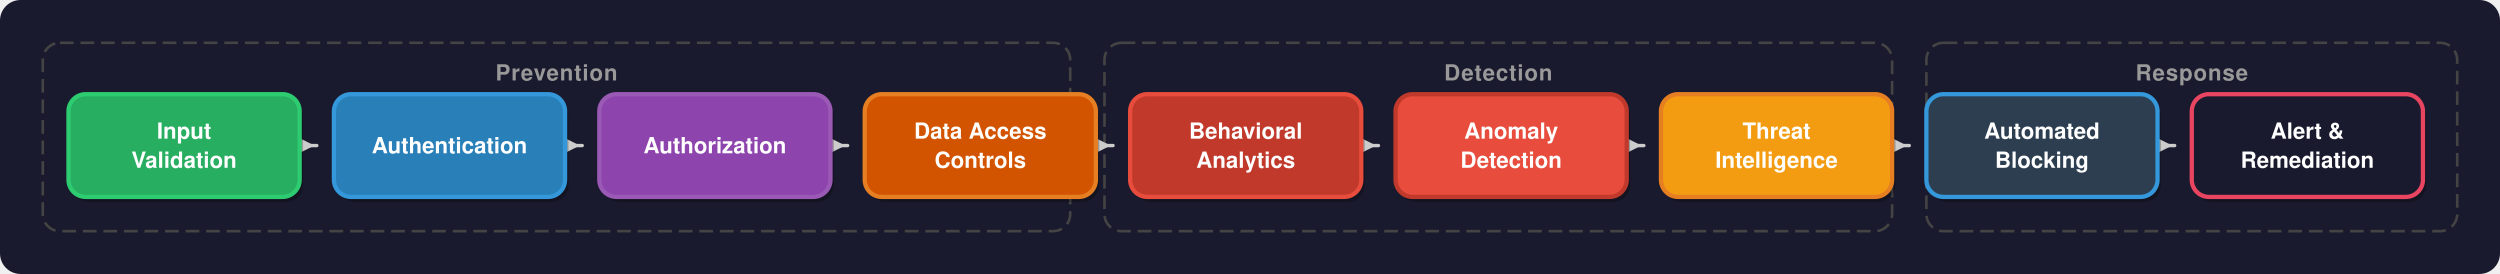
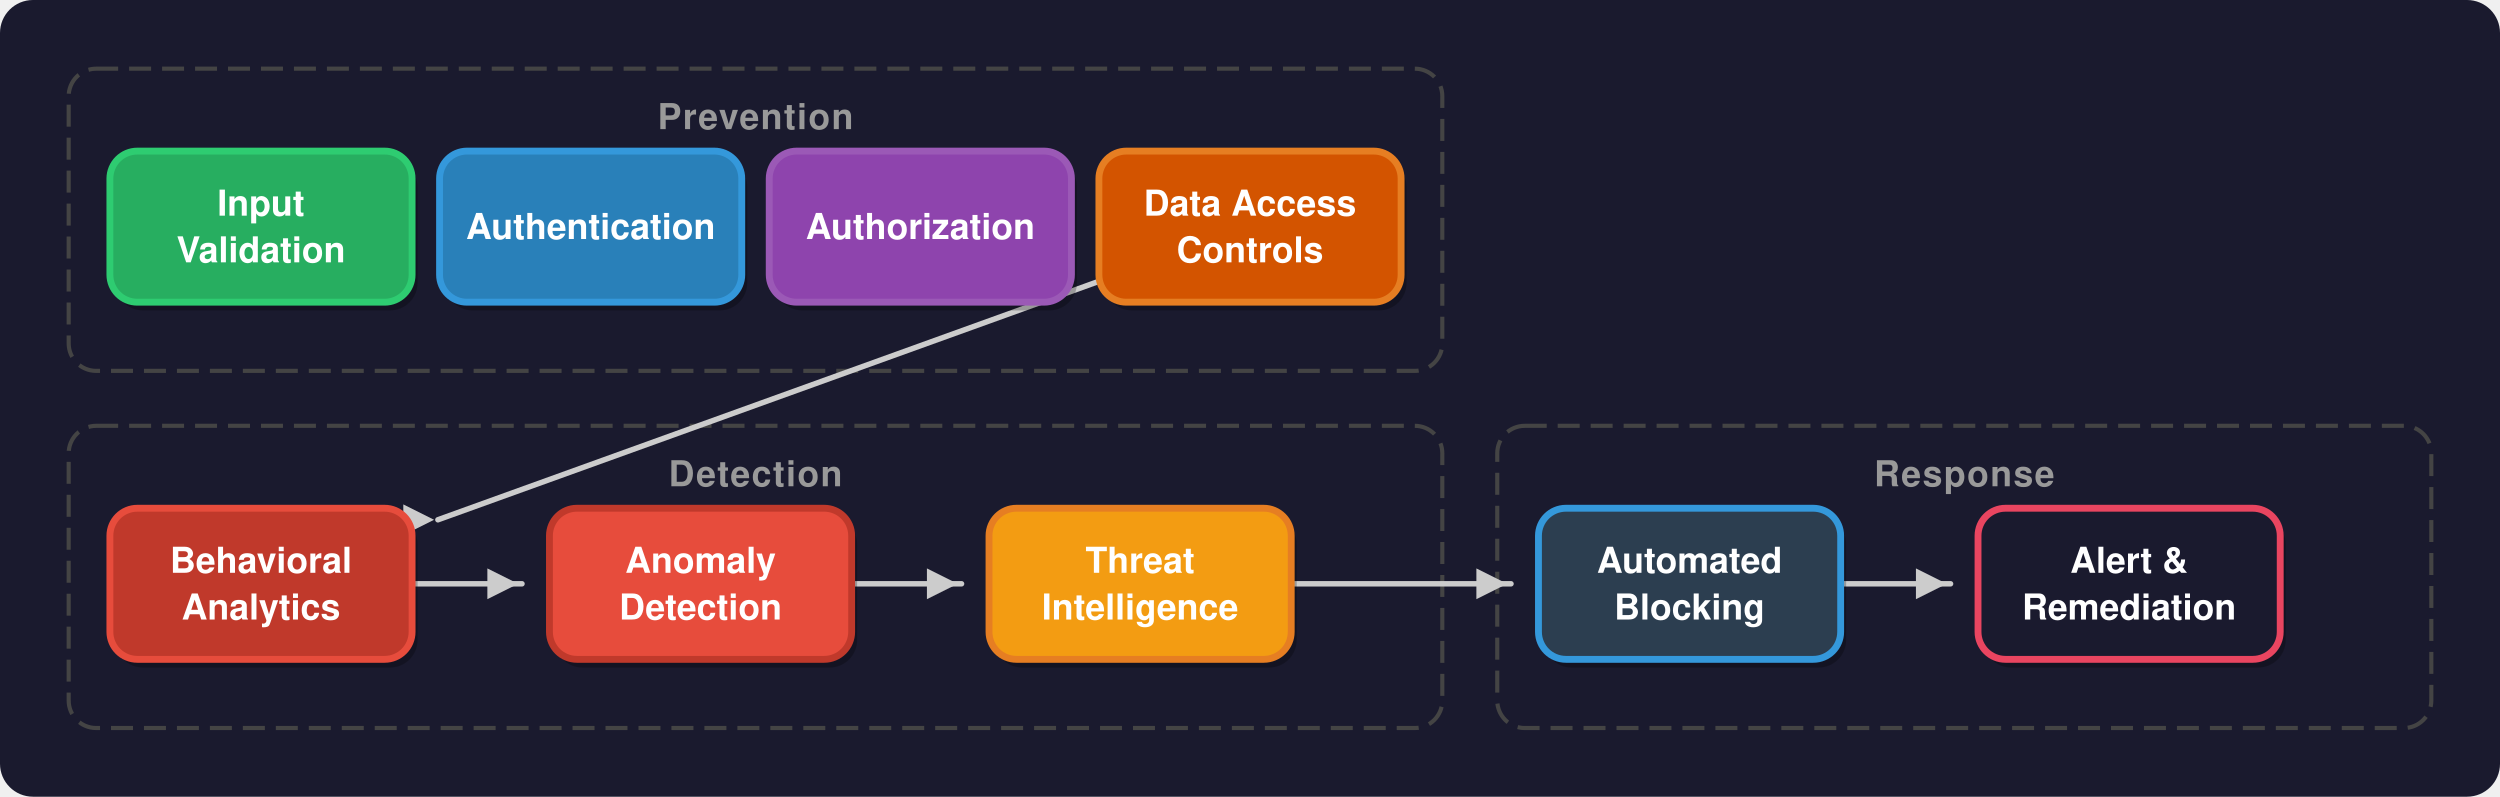
- <svg xmlns="http://www.w3.org/2000/svg" version="1.1" width="1460" height="160" viewBox="-10 -15 1460 160">
+ <svg xmlns="http://www.w3.org/2000/svg" version="1.1" width="910" height="290" viewBox="-15 -15 910 290">
  <defs>
    <marker id="ahcccccc" viewBox="0 0 10 10" refX="9" refY="5" markerWidth="7" markerHeight="7" orient="auto-start-auto">
      <path d="M 0 1 L 8 5 L 0 9 z" fill="#cccccc" />
    </marker>
  </defs>
-   <rect x="-10" y="-15" width="1460" height="160" fill="#1a1a2e" rx="12" ry="12" />
-   <rect x="15" y="10" width="600" height="110" rx="10" ry="10" fill="#1a1a2e" fill-opacity="0.5" stroke="#444444" stroke-width="1.5" stroke-dasharray="8,4" />
-   <text x="315.0" y="32" text-anchor="middle" font-family="Segoe UI,Helvetica,Arial,sans-serif" font-size="13" font-weight="600" fill="#999999" letter-spacing="0.5">Prevention</text>
-   <rect x="635" y="10" width="460" height="110" rx="10" ry="10" fill="#1a1a2e" fill-opacity="0.5" stroke="#444444" stroke-width="1.5" stroke-dasharray="8,4" />
-   <text x="865.0" y="32" text-anchor="middle" font-family="Segoe UI,Helvetica,Arial,sans-serif" font-size="13" font-weight="600" fill="#999999" letter-spacing="0.5">Detection</text>
-   <rect x="1115" y="10" width="310" height="110" rx="10" ry="10" fill="#1a1a2e" fill-opacity="0.5" stroke="#444444" stroke-width="1.5" stroke-dasharray="8,4" />
-   <text x="1270.0" y="32" text-anchor="middle" font-family="Segoe UI,Helvetica,Arial,sans-serif" font-size="13" font-weight="600" fill="#999999" letter-spacing="0.5">Response</text>
-   <line x1="165.0" y1="70.0" x2="175.0" y2="70.0" stroke="#cccccc" stroke-width="2" stroke-linecap="round" marker-end="url(#ahcccccc)" />
-   <line x1="320.0" y1="70.0" x2="330.0" y2="70.0" stroke="#cccccc" stroke-width="2" stroke-linecap="round" marker-end="url(#ahcccccc)" />
-   <line x1="475.0" y1="70.0" x2="485.0" y2="70.0" stroke="#cccccc" stroke-width="2" stroke-linecap="round" marker-end="url(#ahcccccc)" />
-   <line x1="630.0" y1="70.0" x2="640.0" y2="70.0" stroke="#cccccc" stroke-width="2" stroke-linecap="round" marker-end="url(#ahcccccc)" />
-   <line x1="785.0" y1="70.0" x2="795.0" y2="70.0" stroke="#cccccc" stroke-width="2" stroke-linecap="round" marker-end="url(#ahcccccc)" />
-   <line x1="940.0" y1="70.0" x2="950.0" y2="70.0" stroke="#cccccc" stroke-width="2" stroke-linecap="round" marker-end="url(#ahcccccc)" />
-   <line x1="1095.0" y1="70.0" x2="1105.0" y2="70.0" stroke="#cccccc" stroke-width="2" stroke-linecap="round" marker-end="url(#ahcccccc)" />
-   <line x1="1250.0" y1="70.0" x2="1260.0" y2="70.0" stroke="#cccccc" stroke-width="2" stroke-linecap="round" marker-end="url(#ahcccccc)" />
-   <rect x="32" y="43" width="135" height="60" rx="10" ry="10" fill="black" fill-opacity="0.25" />
-   <rect x="30" y="40" width="135" height="60" rx="10" ry="10" fill="#27ae60" stroke="#2ecc71" stroke-width="2.5" />
-   <text x="97.5" y="66.0" text-anchor="middle" font-family="Segoe UI,Helvetica,Arial,sans-serif" font-size="13" font-weight="700" fill="#ffffff">Input</text>
-   <text x="97.5" y="83.0" text-anchor="middle" font-family="Segoe UI,Helvetica,Arial,sans-serif" font-size="13" font-weight="700" fill="#ffffff">Validation</text>
-   <rect x="187" y="43" width="135" height="60" rx="10" ry="10" fill="black" fill-opacity="0.25" />
-   <rect x="185" y="40" width="135" height="60" rx="10" ry="10" fill="#2980b9" stroke="#3498db" stroke-width="2.5" />
-   <text x="252.5" y="74.5" text-anchor="middle" font-family="Segoe UI,Helvetica,Arial,sans-serif" font-size="13" font-weight="700" fill="#ffffff">Authentication</text>
-   <rect x="342" y="43" width="135" height="60" rx="10" ry="10" fill="black" fill-opacity="0.25" />
-   <rect x="340" y="40" width="135" height="60" rx="10" ry="10" fill="#8e44ad" stroke="#9b59b6" stroke-width="2.5" />
-   <text x="407.5" y="74.5" text-anchor="middle" font-family="Segoe UI,Helvetica,Arial,sans-serif" font-size="13" font-weight="700" fill="#ffffff">Authorization</text>
-   <rect x="497" y="43" width="135" height="60" rx="10" ry="10" fill="black" fill-opacity="0.25" />
-   <rect x="495" y="40" width="135" height="60" rx="10" ry="10" fill="#d35400" stroke="#e67e22" stroke-width="2.5" />
-   <text x="562.5" y="66.0" text-anchor="middle" font-family="Segoe UI,Helvetica,Arial,sans-serif" font-size="13" font-weight="700" fill="#ffffff">Data Access</text>
-   <text x="562.5" y="83.0" text-anchor="middle" font-family="Segoe UI,Helvetica,Arial,sans-serif" font-size="13" font-weight="700" fill="#ffffff">Controls</text>
-   <rect x="652" y="43" width="135" height="60" rx="10" ry="10" fill="black" fill-opacity="0.25" />
-   <rect x="650" y="40" width="135" height="60" rx="10" ry="10" fill="#c0392b" stroke="#e74c3c" stroke-width="2.5" />
-   <text x="717.5" y="66.0" text-anchor="middle" font-family="Segoe UI,Helvetica,Arial,sans-serif" font-size="13" font-weight="700" fill="#ffffff">Behavioral</text>
-   <text x="717.5" y="83.0" text-anchor="middle" font-family="Segoe UI,Helvetica,Arial,sans-serif" font-size="13" font-weight="700" fill="#ffffff">Analytics</text>
-   <rect x="807" y="43" width="135" height="60" rx="10" ry="10" fill="black" fill-opacity="0.25" />
-   <rect x="805" y="40" width="135" height="60" rx="10" ry="10" fill="#e74c3c" stroke="#c0392b" stroke-width="2.5" />
-   <text x="872.5" y="66.0" text-anchor="middle" font-family="Segoe UI,Helvetica,Arial,sans-serif" font-size="13" font-weight="700" fill="#ffffff">Anomaly</text>
-   <text x="872.5" y="83.0" text-anchor="middle" font-family="Segoe UI,Helvetica,Arial,sans-serif" font-size="13" font-weight="700" fill="#ffffff">Detection</text>
-   <rect x="962" y="43" width="135" height="60" rx="10" ry="10" fill="black" fill-opacity="0.25" />
-   <rect x="960" y="40" width="135" height="60" rx="10" ry="10" fill="#f39c12" stroke="#e67e22" stroke-width="2.5" />
-   <text x="1027.5" y="66.0" text-anchor="middle" font-family="Segoe UI,Helvetica,Arial,sans-serif" font-size="13" font-weight="700" fill="#ffffff">Threat</text>
-   <text x="1027.5" y="83.0" text-anchor="middle" font-family="Segoe UI,Helvetica,Arial,sans-serif" font-size="13" font-weight="700" fill="#ffffff">Intelligence</text>
-   <rect x="1117" y="43" width="135" height="60" rx="10" ry="10" fill="black" fill-opacity="0.25" />
-   <rect x="1115" y="40" width="135" height="60" rx="10" ry="10" fill="#2c3e50" stroke="#3498db" stroke-width="2.5" />
-   <text x="1182.5" y="66.0" text-anchor="middle" font-family="Segoe UI,Helvetica,Arial,sans-serif" font-size="13" font-weight="700" fill="#ffffff">Automated</text>
-   <text x="1182.5" y="83.0" text-anchor="middle" font-family="Segoe UI,Helvetica,Arial,sans-serif" font-size="13" font-weight="700" fill="#ffffff">Blocking</text>
-   <rect x="1272" y="43" width="135" height="60" rx="10" ry="10" fill="black" fill-opacity="0.25" />
-   <rect x="1270" y="40" width="135" height="60" rx="10" ry="10" fill="#1a1a2e" stroke="#e94560" stroke-width="2.5" />
-   <text x="1337.5" y="66.0" text-anchor="middle" font-family="Segoe UI,Helvetica,Arial,sans-serif" font-size="13" font-weight="700" fill="#ffffff">Alert &amp;</text>
-   <text x="1337.5" y="83.0" text-anchor="middle" font-family="Segoe UI,Helvetica,Arial,sans-serif" font-size="13" font-weight="700" fill="#ffffff">Remediation</text>
+   <rect x="-15" y="-15" width="910" height="290" fill="#1a1a2e" rx="12" ry="12" />
+   <rect x="10" y="10" width="500" height="110" rx="10" ry="10" fill="#1a1a2e" fill-opacity="0.5" stroke="#444444" stroke-width="1.5" stroke-dasharray="8,4" />
+   <text x="260.0" y="32" text-anchor="middle" font-family="Segoe UI,Helvetica,Arial,sans-serif" font-size="13" font-weight="600" fill="#999999" letter-spacing="0.5">Prevention</text>
+   <rect x="10" y="140" width="500" height="110" rx="10" ry="10" fill="#1a1a2e" fill-opacity="0.5" stroke="#444444" stroke-width="1.5" stroke-dasharray="8,4" />
+   <text x="260.0" y="162" text-anchor="middle" font-family="Segoe UI,Helvetica,Arial,sans-serif" font-size="13" font-weight="600" fill="#999999" letter-spacing="0.5">Detection</text>
+   <rect x="530" y="140" width="340" height="110" rx="10" ry="10" fill="#1a1a2e" fill-opacity="0.5" stroke="#444444" stroke-width="1.5" stroke-dasharray="8,4" />
+   <text x="700.0" y="162" text-anchor="middle" font-family="Segoe UI,Helvetica,Arial,sans-serif" font-size="13" font-weight="600" fill="#999999" letter-spacing="0.5">Response</text>
+   <line x1="135.0" y1="67.5" x2="135.0" y2="67.5" stroke="#cccccc" stroke-width="2" stroke-linecap="round" marker-end="url(#ahcccccc)" />
+   <line x1="255.0" y1="67.5" x2="255.0" y2="67.5" stroke="#cccccc" stroke-width="2" stroke-linecap="round" marker-end="url(#ahcccccc)" />
+   <line x1="375.0" y1="67.5" x2="375.0" y2="67.5" stroke="#cccccc" stroke-width="2" stroke-linecap="round" marker-end="url(#ahcccccc)" />
+   <line x1="385.0" y1="87.4" x2="144.4" y2="174.2" stroke="#cccccc" stroke-width="2" stroke-linecap="round" marker-end="url(#ahcccccc)" />
+   <line x1="135.0" y1="197.5" x2="175.0" y2="197.5" stroke="#cccccc" stroke-width="2" stroke-linecap="round" marker-end="url(#ahcccccc)" />
+   <line x1="295.0" y1="197.5" x2="335.0" y2="197.5" stroke="#cccccc" stroke-width="2" stroke-linecap="round" marker-end="url(#ahcccccc)" />
+   <line x1="455.0" y1="197.5" x2="535.0" y2="197.5" stroke="#cccccc" stroke-width="2" stroke-linecap="round" marker-end="url(#ahcccccc)" />
+   <line x1="655.0" y1="197.5" x2="695.0" y2="197.5" stroke="#cccccc" stroke-width="2" stroke-linecap="round" marker-end="url(#ahcccccc)" />
+   <rect x="27" y="43" width="110" height="55" rx="10" ry="10" fill="black" fill-opacity="0.25" />
+   <rect x="25" y="40" width="110" height="55" rx="10" ry="10" fill="#27ae60" stroke="#2ecc71" stroke-width="2.5" />
+   <text x="80.0" y="63.5" text-anchor="middle" font-family="Segoe UI,Helvetica,Arial,sans-serif" font-size="13" font-weight="700" fill="#ffffff">Input</text>
+   <text x="80.0" y="80.5" text-anchor="middle" font-family="Segoe UI,Helvetica,Arial,sans-serif" font-size="13" font-weight="700" fill="#ffffff">Validation</text>
+   <rect x="147" y="43" width="110" height="55" rx="10" ry="10" fill="black" fill-opacity="0.25" />
+   <rect x="145" y="40" width="110" height="55" rx="10" ry="10" fill="#2980b9" stroke="#3498db" stroke-width="2.5" />
+   <text x="200.0" y="72.0" text-anchor="middle" font-family="Segoe UI,Helvetica,Arial,sans-serif" font-size="13" font-weight="700" fill="#ffffff">Authentication</text>
+   <rect x="267" y="43" width="110" height="55" rx="10" ry="10" fill="black" fill-opacity="0.25" />
+   <rect x="265" y="40" width="110" height="55" rx="10" ry="10" fill="#8e44ad" stroke="#9b59b6" stroke-width="2.5" />
+   <text x="320.0" y="72.0" text-anchor="middle" font-family="Segoe UI,Helvetica,Arial,sans-serif" font-size="13" font-weight="700" fill="#ffffff">Authorization</text>
+   <rect x="387" y="43" width="110" height="55" rx="10" ry="10" fill="black" fill-opacity="0.25" />
+   <rect x="385" y="40" width="110" height="55" rx="10" ry="10" fill="#d35400" stroke="#e67e22" stroke-width="2.5" />
+   <text x="440.0" y="63.5" text-anchor="middle" font-family="Segoe UI,Helvetica,Arial,sans-serif" font-size="13" font-weight="700" fill="#ffffff">Data Access</text>
+   <text x="440.0" y="80.5" text-anchor="middle" font-family="Segoe UI,Helvetica,Arial,sans-serif" font-size="13" font-weight="700" fill="#ffffff">Controls</text>
+   <rect x="27" y="173" width="110" height="55" rx="10" ry="10" fill="black" fill-opacity="0.25" />
+   <rect x="25" y="170" width="110" height="55" rx="10" ry="10" fill="#c0392b" stroke="#e74c3c" stroke-width="2.5" />
+   <text x="80.0" y="193.5" text-anchor="middle" font-family="Segoe UI,Helvetica,Arial,sans-serif" font-size="13" font-weight="700" fill="#ffffff">Behavioral</text>
+   <text x="80.0" y="210.5" text-anchor="middle" font-family="Segoe UI,Helvetica,Arial,sans-serif" font-size="13" font-weight="700" fill="#ffffff">Analytics</text>
+   <rect x="187" y="173" width="110" height="55" rx="10" ry="10" fill="black" fill-opacity="0.25" />
+   <rect x="185" y="170" width="110" height="55" rx="10" ry="10" fill="#e74c3c" stroke="#c0392b" stroke-width="2.5" />
+   <text x="240.0" y="193.5" text-anchor="middle" font-family="Segoe UI,Helvetica,Arial,sans-serif" font-size="13" font-weight="700" fill="#ffffff">Anomaly</text>
+   <text x="240.0" y="210.5" text-anchor="middle" font-family="Segoe UI,Helvetica,Arial,sans-serif" font-size="13" font-weight="700" fill="#ffffff">Detection</text>
+   <rect x="347" y="173" width="110" height="55" rx="10" ry="10" fill="black" fill-opacity="0.25" />
+   <rect x="345" y="170" width="110" height="55" rx="10" ry="10" fill="#f39c12" stroke="#e67e22" stroke-width="2.5" />
+   <text x="400.0" y="193.5" text-anchor="middle" font-family="Segoe UI,Helvetica,Arial,sans-serif" font-size="13" font-weight="700" fill="#ffffff">Threat</text>
+   <text x="400.0" y="210.5" text-anchor="middle" font-family="Segoe UI,Helvetica,Arial,sans-serif" font-size="13" font-weight="700" fill="#ffffff">Intelligence</text>
+   <rect x="547" y="173" width="110" height="55" rx="10" ry="10" fill="black" fill-opacity="0.25" />
+   <rect x="545" y="170" width="110" height="55" rx="10" ry="10" fill="#2c3e50" stroke="#3498db" stroke-width="2.5" />
+   <text x="600.0" y="193.5" text-anchor="middle" font-family="Segoe UI,Helvetica,Arial,sans-serif" font-size="13" font-weight="700" fill="#ffffff">Automated</text>
+   <text x="600.0" y="210.5" text-anchor="middle" font-family="Segoe UI,Helvetica,Arial,sans-serif" font-size="13" font-weight="700" fill="#ffffff">Blocking</text>
+   <rect x="707" y="173" width="110" height="55" rx="10" ry="10" fill="black" fill-opacity="0.25" />
+   <rect x="705" y="170" width="110" height="55" rx="10" ry="10" fill="#1a1a2e" stroke="#e94560" stroke-width="2.5" />
+   <text x="760.0" y="193.5" text-anchor="middle" font-family="Segoe UI,Helvetica,Arial,sans-serif" font-size="13" font-weight="700" fill="#ffffff">Alert &amp;</text>
+   <text x="760.0" y="210.5" text-anchor="middle" font-family="Segoe UI,Helvetica,Arial,sans-serif" font-size="13" font-weight="700" fill="#ffffff">Remediation</text>
</svg>
